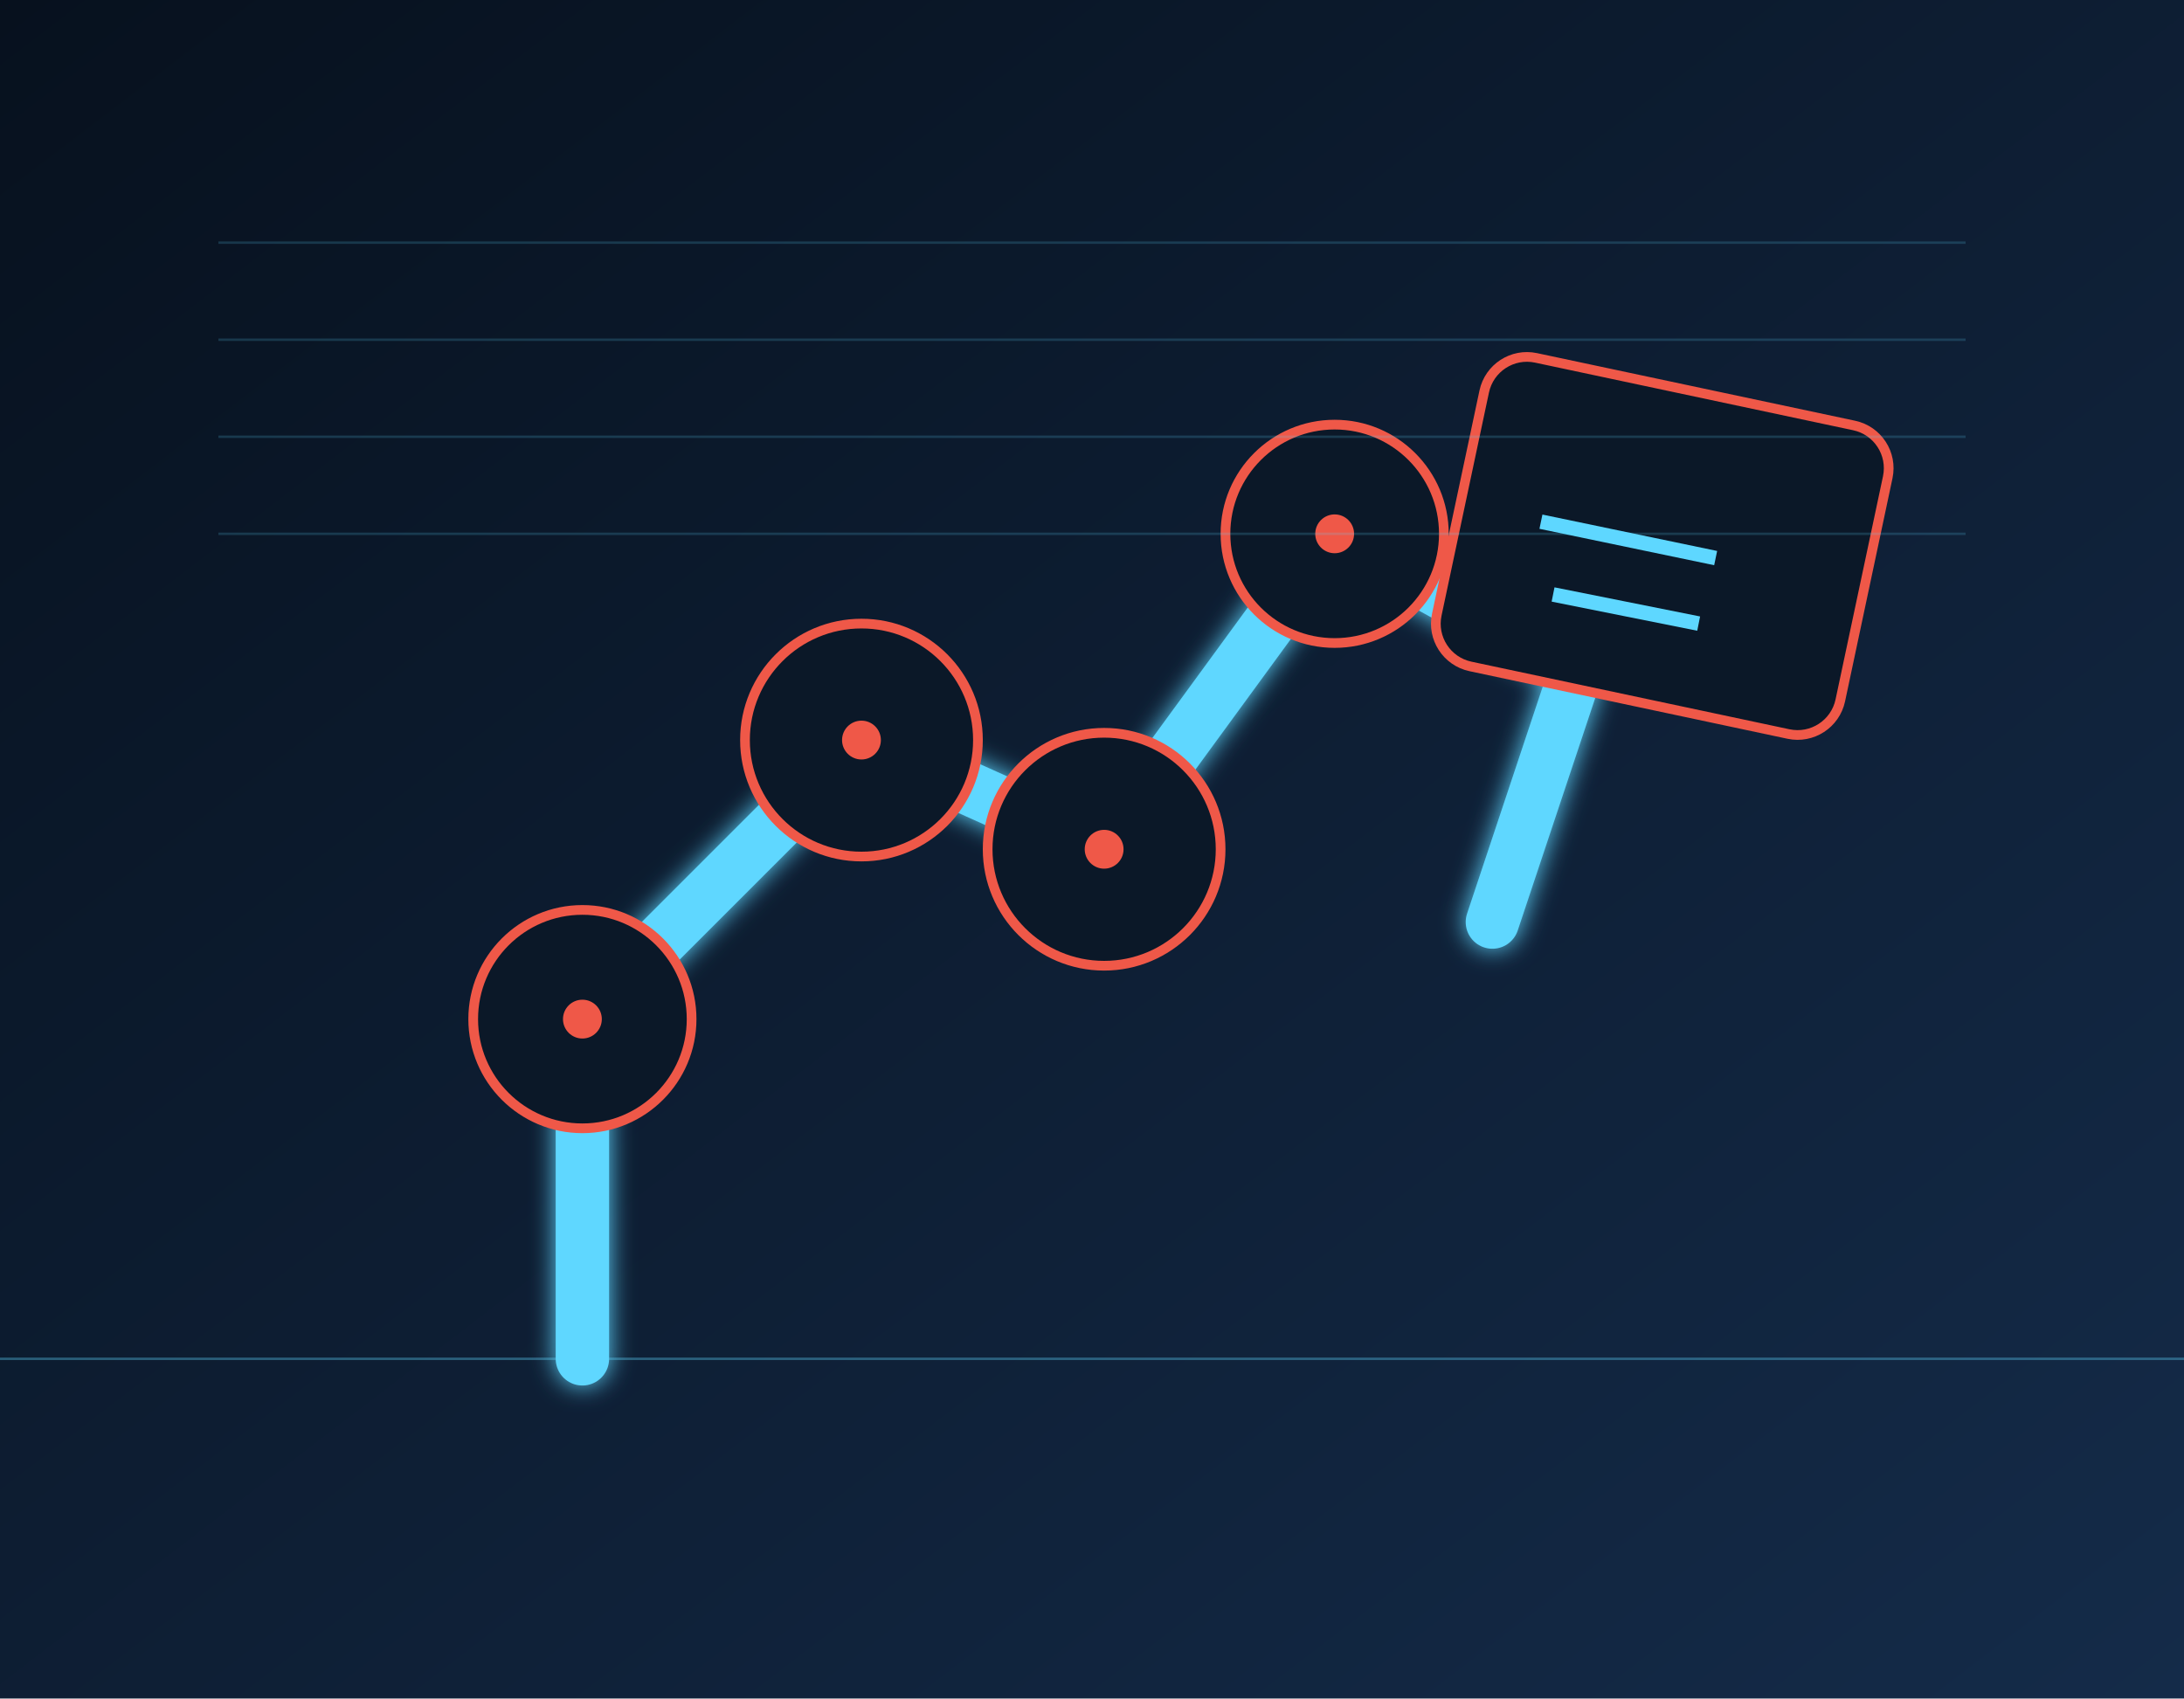
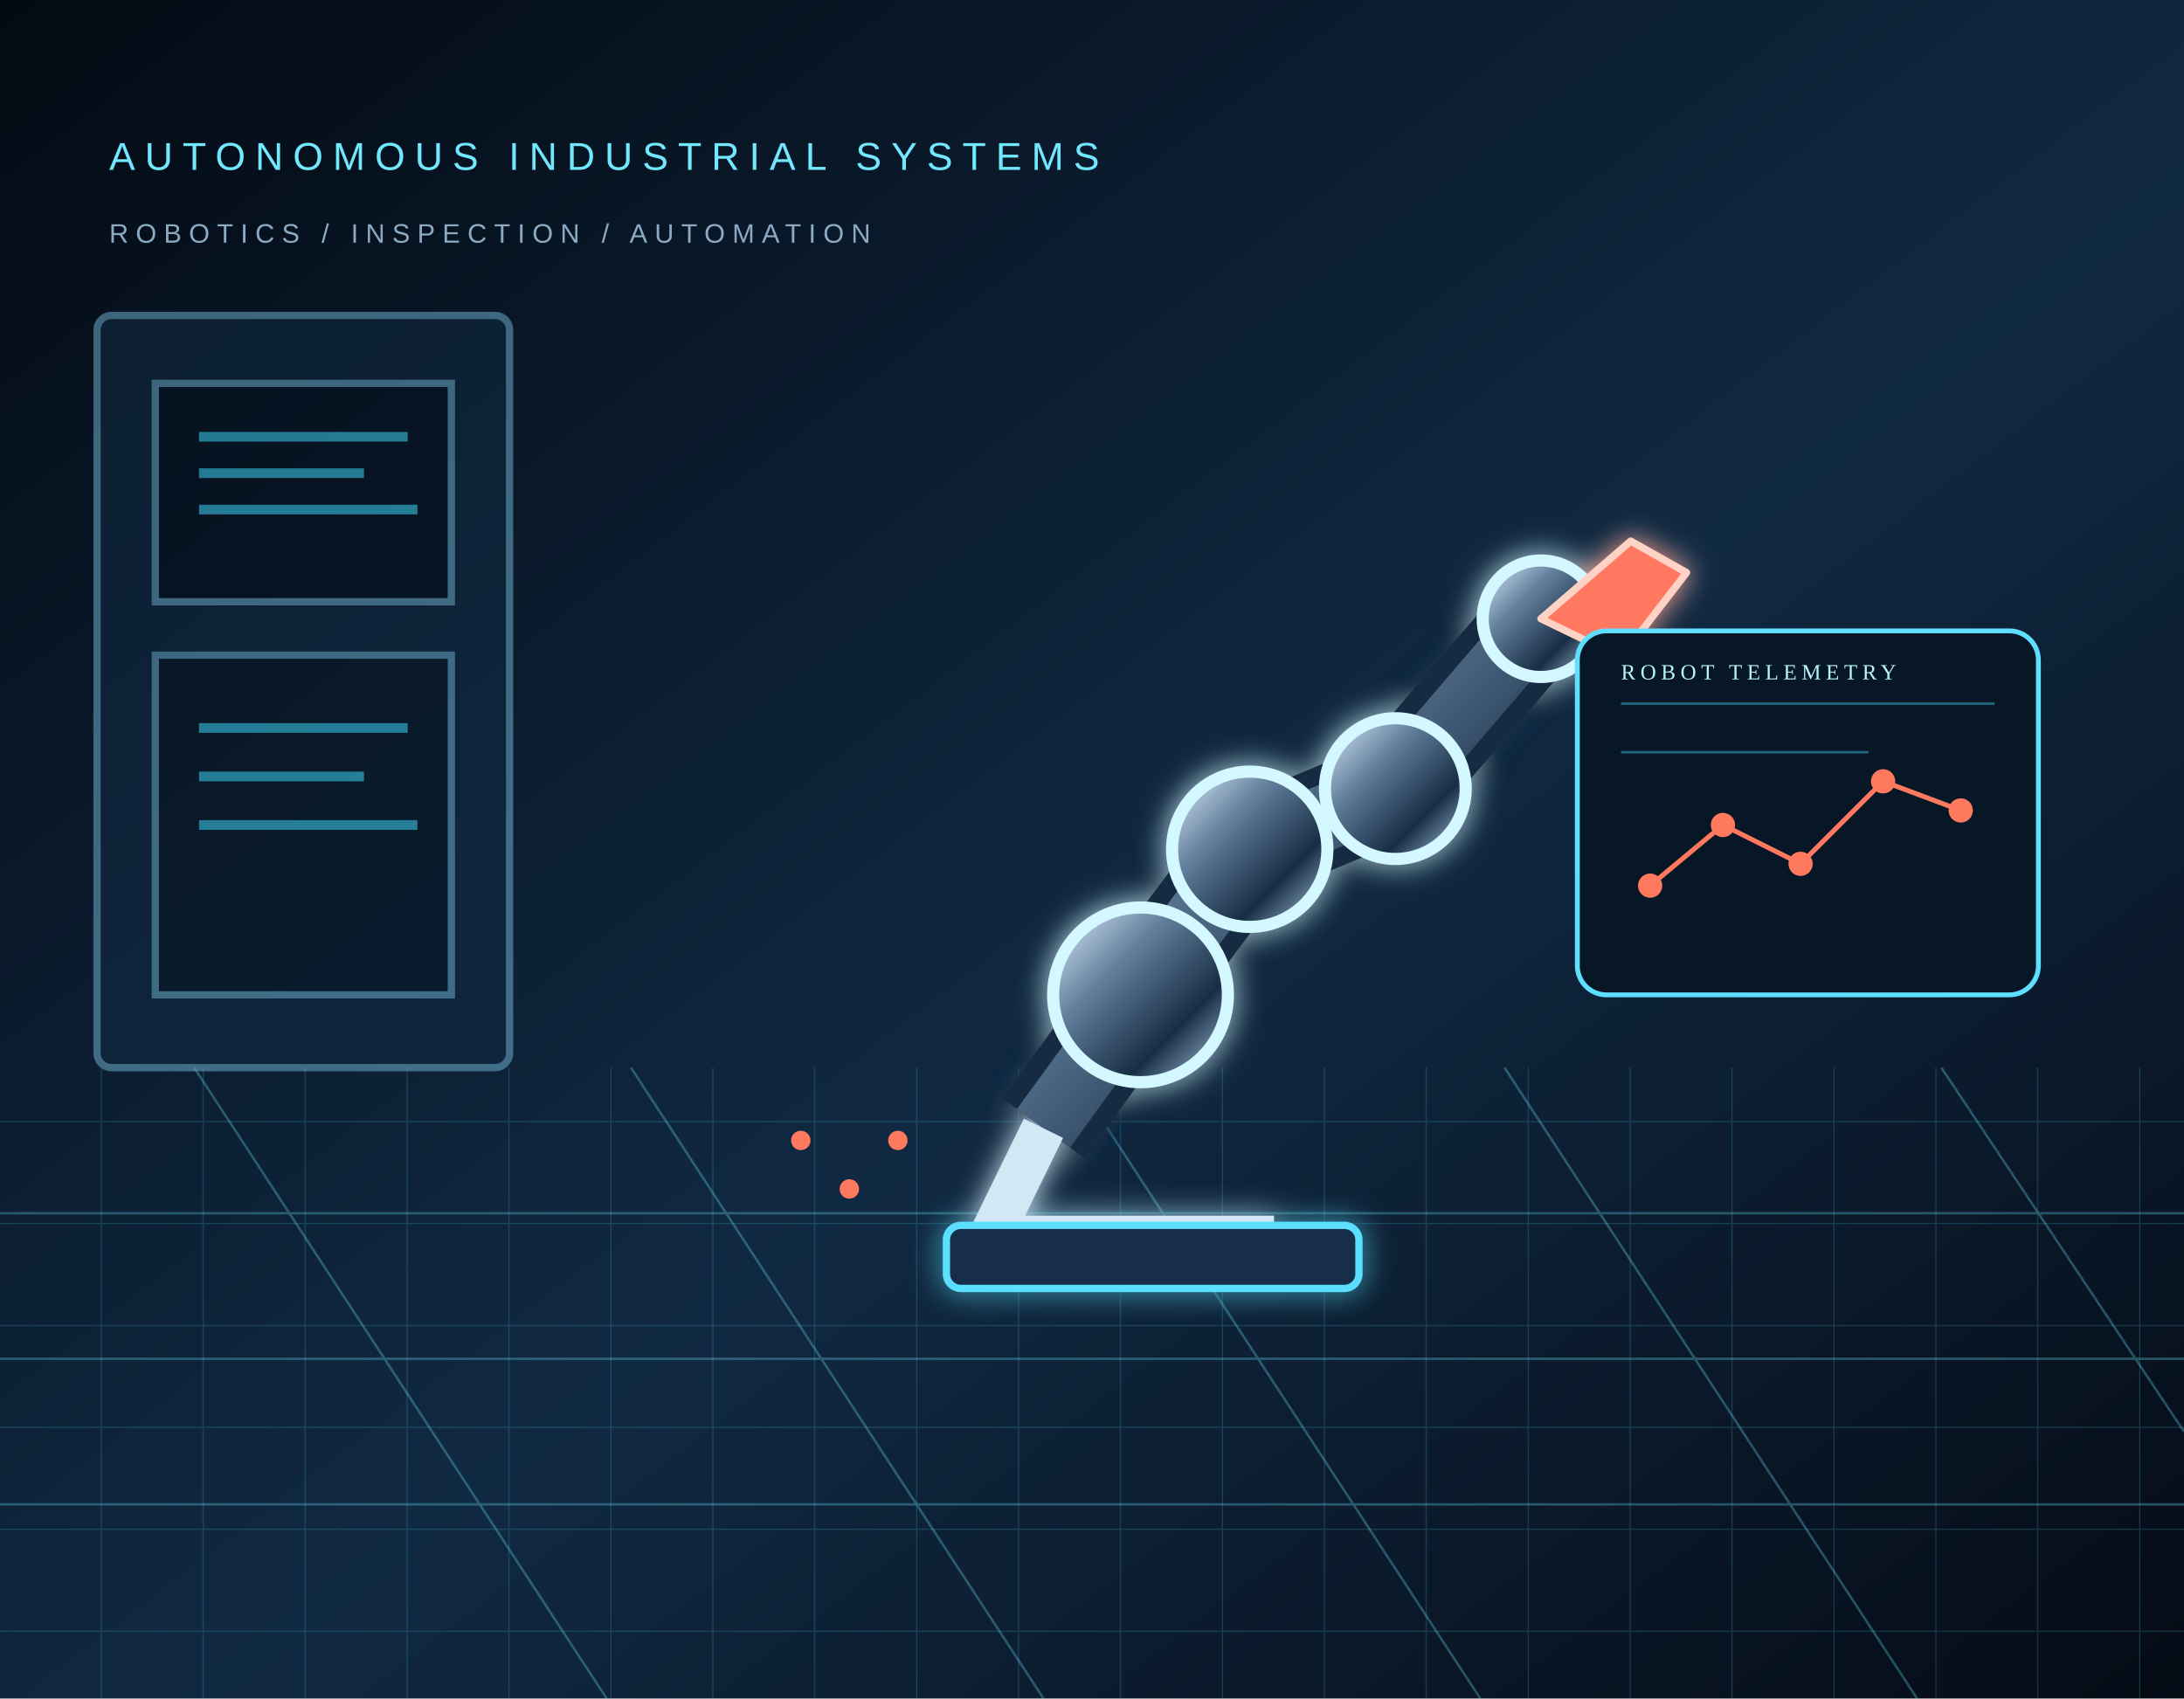
<svg xmlns="http://www.w3.org/2000/svg" viewBox="0 0 900 700">
  <defs>
    <linearGradient id="bg" x2="1" y2="1">
-       <stop stop-color="#07111e" />
-       <stop offset="1" stop-color="#142b49" />
+       <stop stop-color="#030a13" />
+       <stop offset=".55" stop-color="#102942" />
+       <stop offset="1" stop-color="#050b15" />
    </linearGradient>
+     <linearGradient id="metal" x2="1" y2="1">
+       <stop stop-color="#e2f4ff" />
+       <stop offset=".35" stop-color="#617e9c" />
+       <stop offset=".7" stop-color="#182d45" />
+       <stop offset="1" stop-color="#b5d7ed" />
+     </linearGradient>
+     <pattern id="floor" width="42" height="42" patternUnits="userSpaceOnUse">
+       <path d="M0 0H42V42" fill="none" stroke="#56dfff" stroke-opacity=".18" />
+     </pattern>
    <filter id="glow">
-       <feGaussianBlur stdDeviation="5" result="b" />
+       <feGaussianBlur stdDeviation="6" result="b" />
      <feMerge>
        <feMergeNode in="b" />
        <feMergeNode in="SourceGraphic" />
      </feMerge>
    </filter>
  </defs>
  <rect width="900" height="700" fill="url(#bg)" />
-   <path d="M0 560h900" stroke="#5ed7ff" opacity=".35" />
-   <g fill="none" stroke="#5ed7ff" stroke-width="22" stroke-linecap="round" stroke-linejoin="round" filter="url(#glow)">
-     <path d="M240 560V420l115-115 100 45 95-130" />
-     <path d="M550 220l100 55-35 105" />
+   <rect y="440" width="900" height="260" fill="url(#floor)" />
+   <g stroke="#6ce7ff" stroke-opacity=".3" fill="none">
+     <path d="M0 500H900M0 560H900M0 620H900M80 440L250 700M260 440L430 700M440 440L610 700M620 440L790 700M800 440L900 590" />
  </g>
-   <g fill="#0b1828" stroke="#ef5848" stroke-width="4">
-     <circle cx="240" cy="420" r="45" />
-     <circle cx="355" cy="305" r="48" />
-     <circle cx="455" cy="350" r="48" />
-     <circle cx="550" cy="220" r="45" />
-     <rect x="600" y="160" width="170" height="130" rx="18" transform="rotate(12 685 225)" />
+   <g opacity=".55" fill="#102943" stroke="#6aaccb" stroke-width="3">
+     <rect x="40" y="130" width="170" height="310" rx="6" />
+     <rect x="64" y="158" width="122" height="90" fill="#06111f" />
+     <rect x="64" y="270" width="122" height="140" fill="#071827" />
+     <path d="M82 180H168M82 195H150M82 210H172M82 300H168M82 320H150M82 340H172" stroke="#3dceef" stroke-width="4" />
  </g>
-   <path d="M635 215l72 15M640 245l60 12" stroke="#5ed7ff" stroke-width="6" />
-   <g fill="#ef5848">
-     <circle cx="240" cy="420" r="8" />
-     <circle cx="355" cy="305" r="8" />
-     <circle cx="455" cy="350" r="8" />
-     <circle cx="550" cy="220" r="8" />
+   <g transform="translate(430 100)" filter="url(#glow)" stroke="#a6eaff" stroke-width="7" stroke-linejoin="round">
+     <path d="M0 365L40 310L85 250L145 225L205 155" fill="none" stroke="#172c42" stroke-width="42" />
+     <path d="M0 365L40 310L85 250L145 225L205 155" fill="none" stroke="url(#metal)" stroke-width="27" />
+     <circle cx="40" cy="310" r="36" fill="url(#metal)" stroke="#d3f8ff" stroke-width="5" />
+     <circle cx="85" cy="250" r="32" fill="url(#metal)" stroke="#d3f8ff" stroke-width="5" />
+     <circle cx="145" cy="225" r="29" fill="url(#metal)" stroke="#d3f8ff" stroke-width="5" />
+     <circle cx="205" cy="155" r="24" fill="url(#metal)" stroke="#d3f8ff" stroke-width="5" />
+     <path d="M205 155L242 123L265 136L238 171Z" fill="#ff785f" stroke="#ffd2c6" stroke-width="3" />
+     <path d="M0 365L-22 410H95" fill="none" stroke="#d2e9f5" stroke-width="18" />
+     <rect x="-40" y="405" width="170" height="26" rx="6" fill="#192f48" stroke="#5adfff" stroke-width="3" />
  </g>
-   <g stroke="#5ed7ff" opacity=".18">
-     <path d="M90 100h720M90 140h720M90 180h720M90 220h720" />
+   <g transform="translate(650 260)">
+     <rect width="190" height="150" rx="12" fill="#071726" stroke="#5edfff" stroke-width="2" />
+     <path d="M18 30H172M18 50H120" stroke="#4ddcff" stroke-opacity=".4" />
+     <g fill="none" stroke="#ff795f" stroke-width="2">
+       <path d="M30 105L60 80L92 96L126 62L158 74" />
+       <circle cx="30" cy="105" r="4" fill="#ff795f" />
+       <circle cx="60" cy="80" r="4" fill="#ff795f" />
+       <circle cx="92" cy="96" r="4" fill="#ff795f" />
+       <circle cx="126" cy="62" r="4" fill="#ff795f" />
+       <circle cx="158" cy="74" r="4" fill="#ff795f" />
+     </g>
+     <text x="18" y="20" font-size="9" fill="#b9f5ff" letter-spacing="2">ROBOT TELEMETRY</text>
+   </g>
+   <text x="45" y="70" fill="#72e8ff" font-family="Arial,sans-serif" font-size="16" letter-spacing="4">AUTONOMOUS INDUSTRIAL SYSTEMS</text>
+   <text x="45" y="100" fill="#8caac3" font-family="Arial,sans-serif" font-size="11" letter-spacing="3">ROBOTICS / INSPECTION / AUTOMATION</text>
+   <g fill="#ff795f">
+     <circle cx="330" cy="470" r="4" />
+     <circle cx="350" cy="490" r="4" />
+     <circle cx="370" cy="470" r="4" />
  </g>
</svg>
